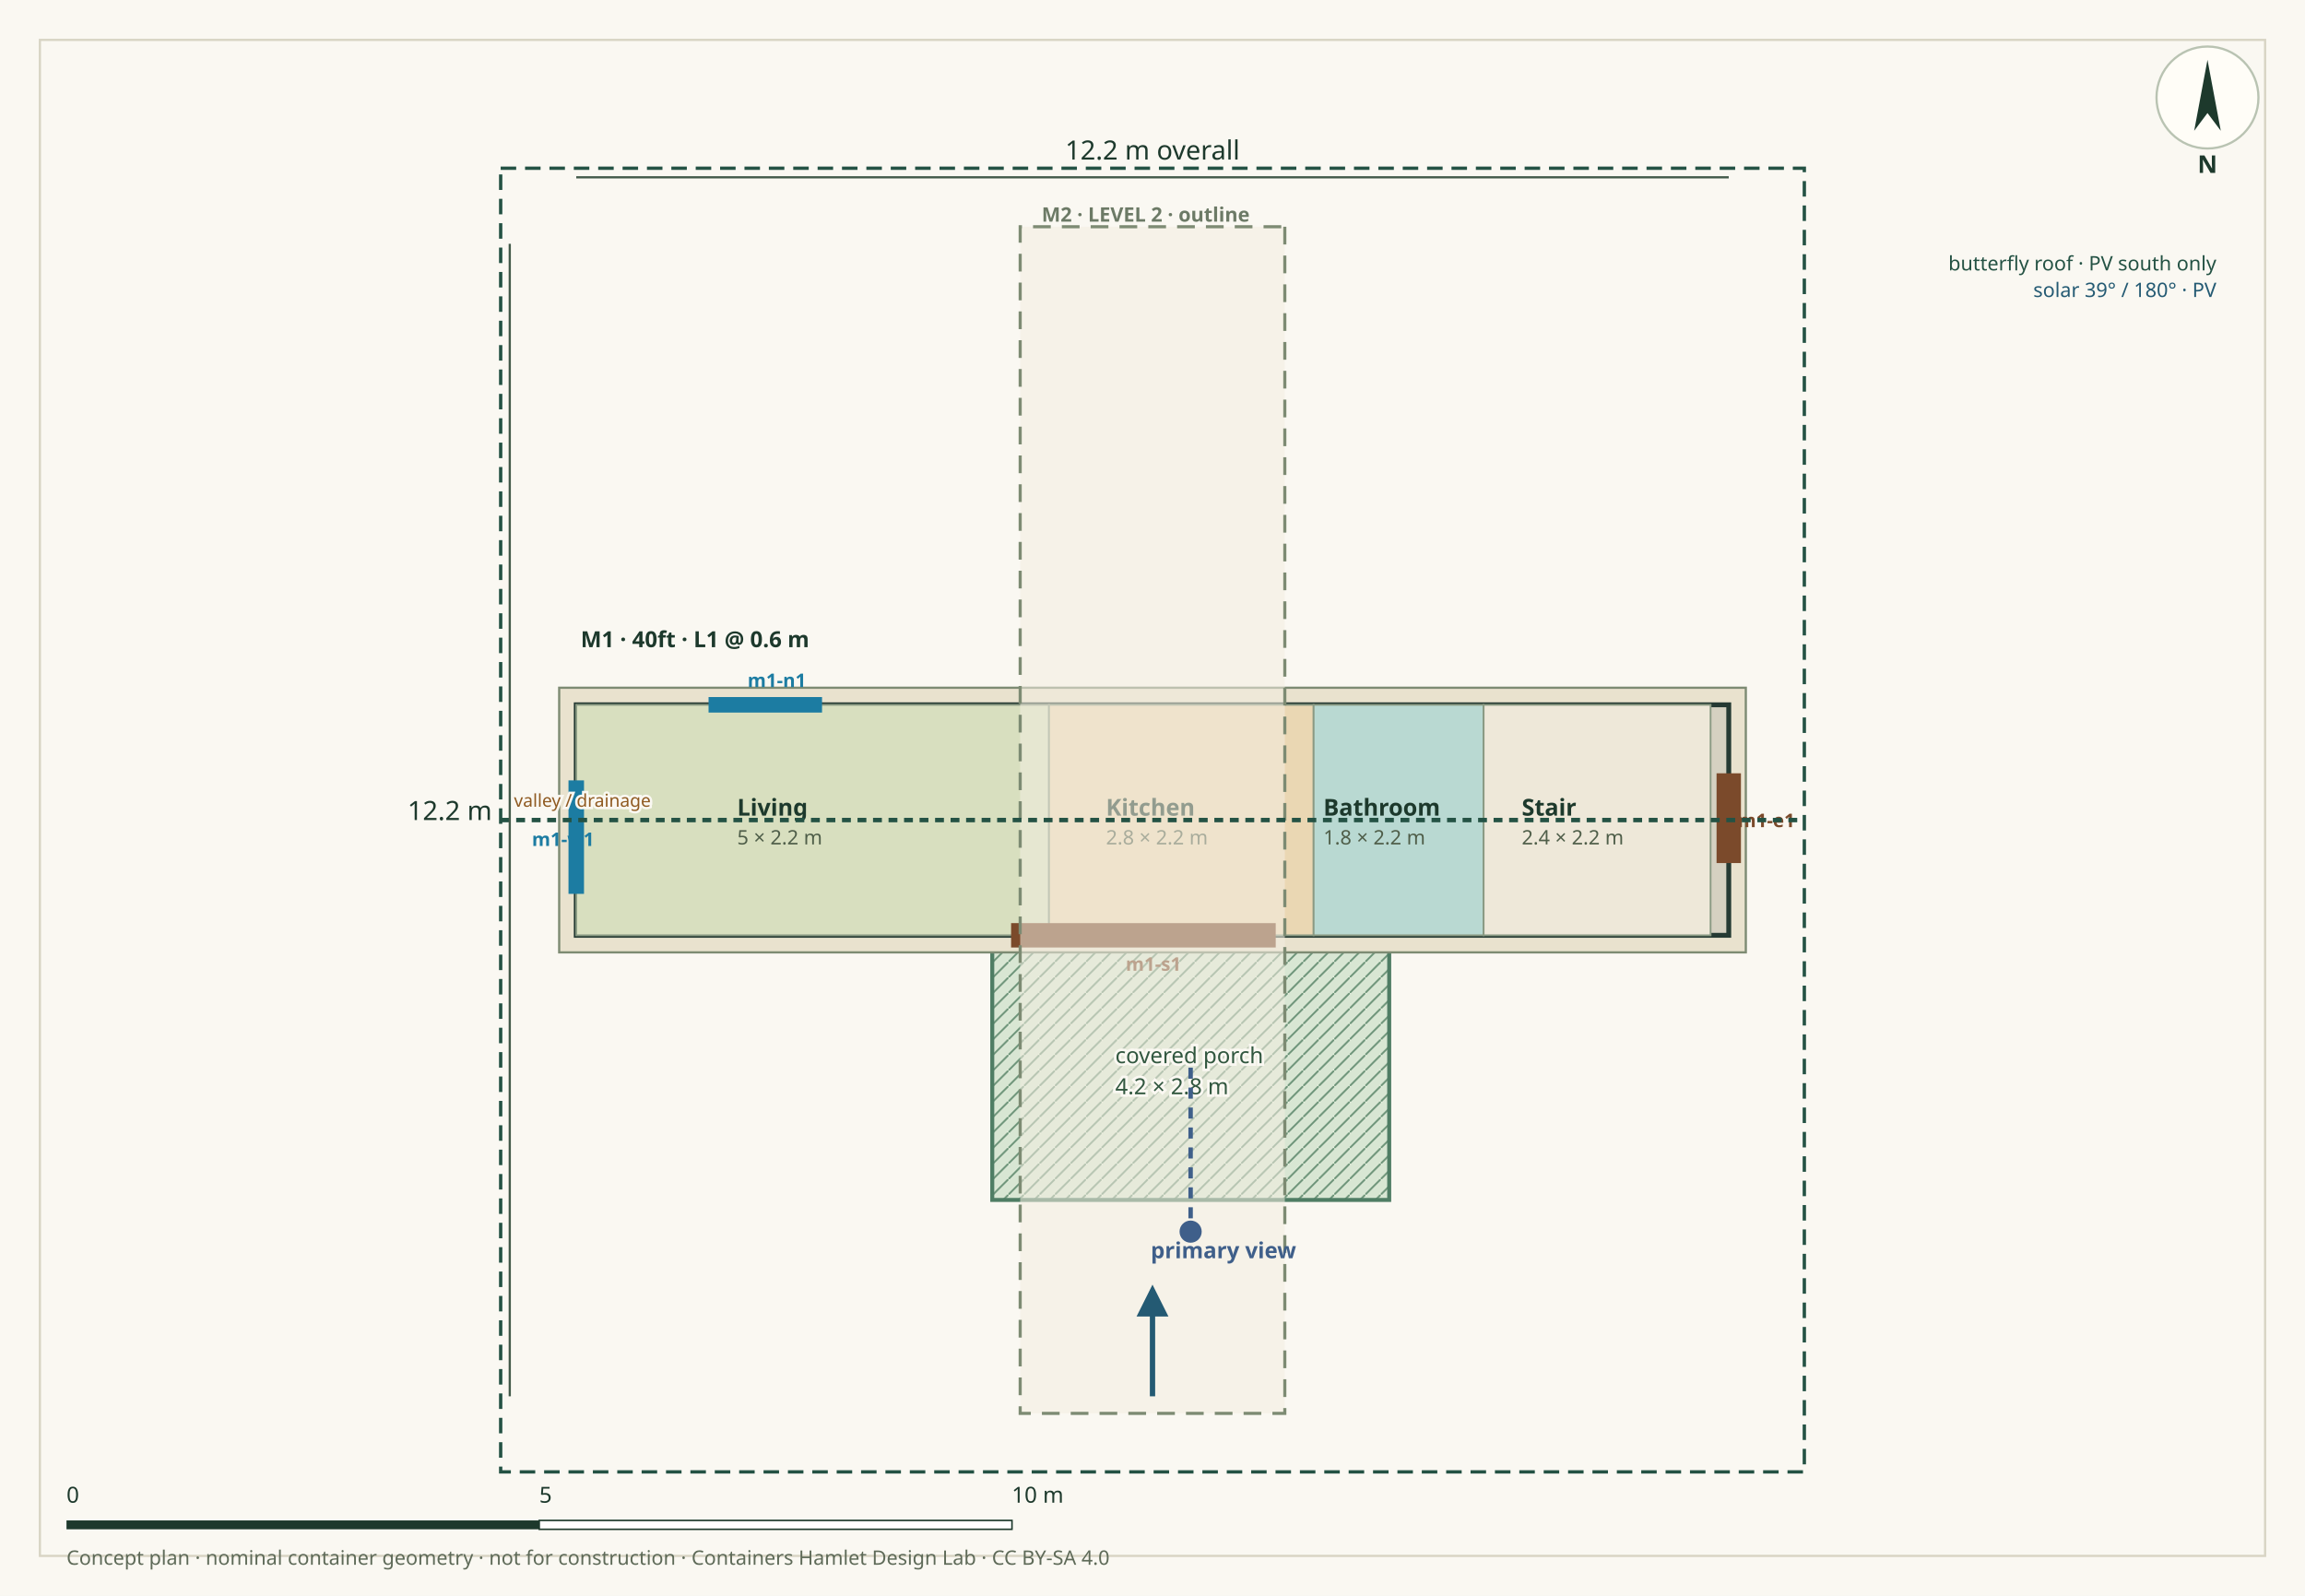
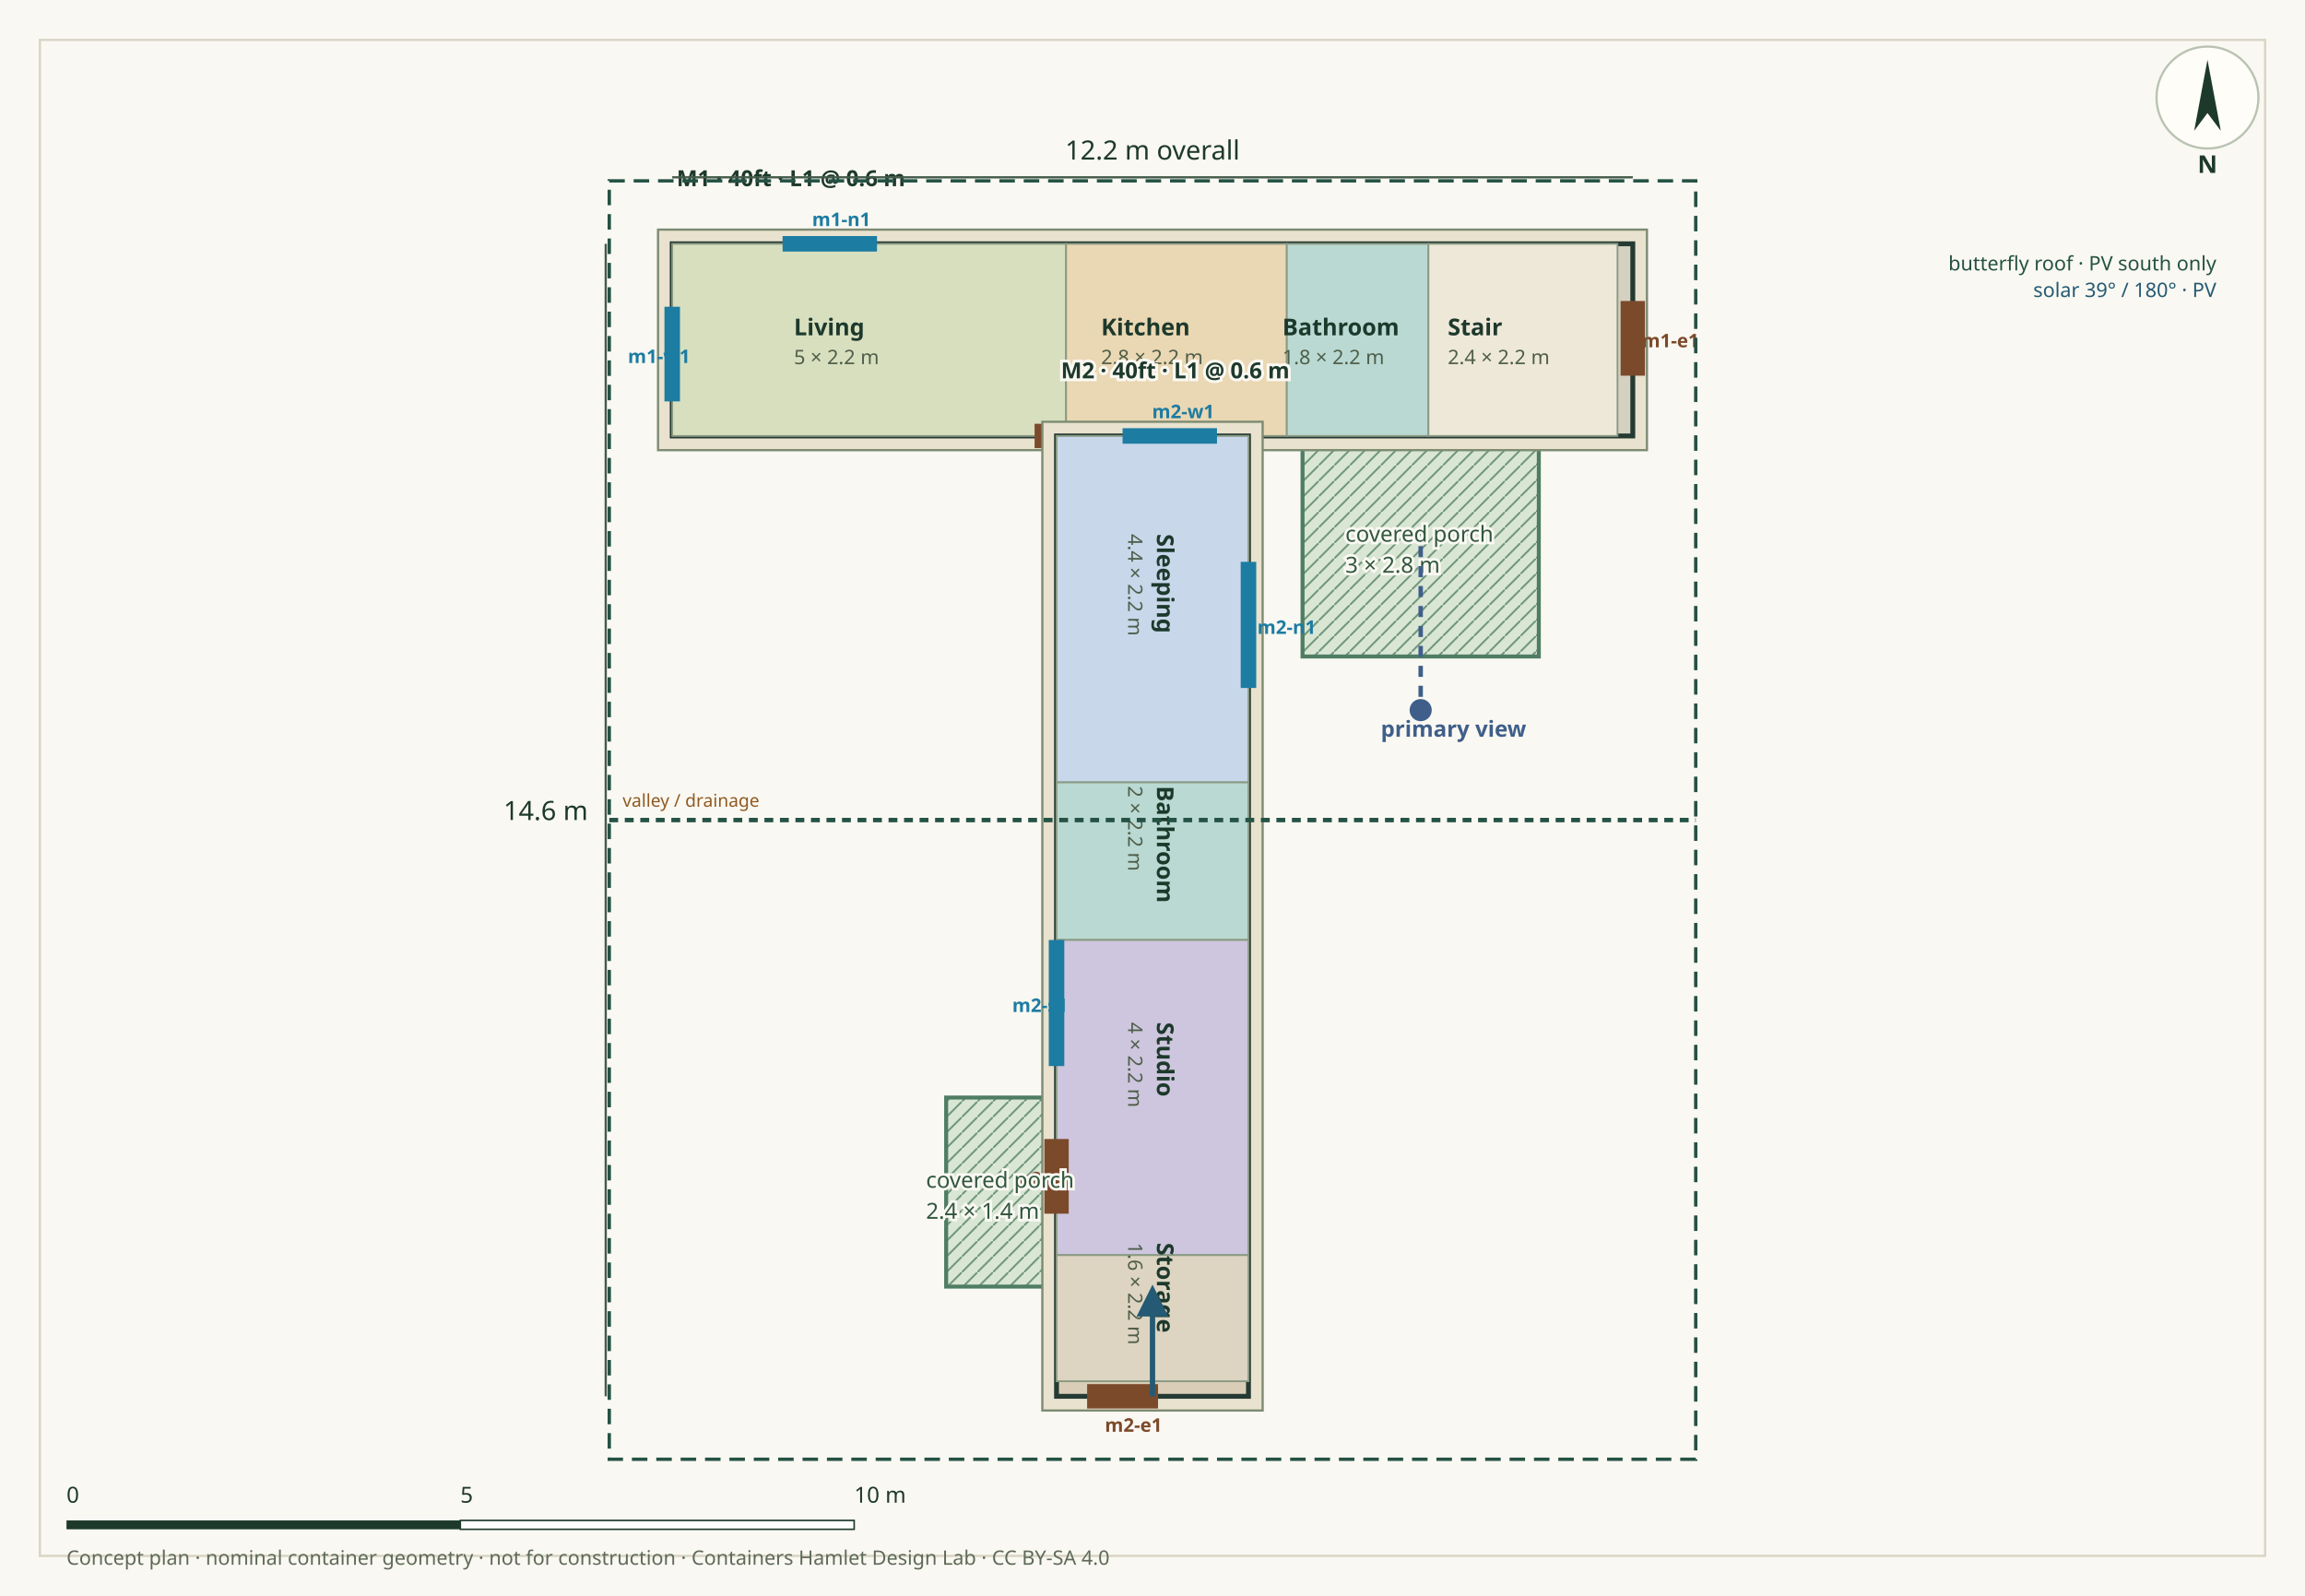
- <svg xmlns="http://www.w3.org/2000/svg" viewBox="0 0 1040 720" role="img" aria-labelledby="concept-hamlet-cross-stacked-retreat-plan-t concept-hamlet-cross-stacked-retreat-plan-d" data-plan-scale="42.7" data-plan-width="1040">
+ <svg xmlns="http://www.w3.org/2000/svg" viewBox="0 0 1040 720" role="img" aria-labelledby="concept-hamlet-cross-stacked-retreat-plan-t concept-hamlet-cross-stacked-retreat-plan-d" data-plan-scale="35.5" data-plan-width="1040">
  <defs>
    <marker id="concept-hamlet-cross-stacked-retreat-plan-arrow" markerWidth="6" markerHeight="6" refX="5" refY="3" orient="auto">
      <path d="M0 0L6 3L0 6Z" fill="#245a73" />
    </marker>
    <pattern id="concept-hamlet-cross-stacked-retreat-plan-porch" width="7" height="7" patternUnits="userSpaceOnUse">
      <rect width="7" height="7" fill="#d8e6d3" />
      <path d="M0 7L7 0" stroke="#6b9277" stroke-width="0.8" />
    </pattern>
    <pattern id="concept-hamlet-cross-stacked-retreat-plan-deck" width="9" height="5" patternUnits="userSpaceOnUse">
      <rect width="9" height="5" fill="#d9c3a1" />
      <path d="M0 2.5H9" stroke="#9a7750" stroke-width="0.7" />
    </pattern>
    <pattern id="concept-hamlet-cross-stacked-retreat-plan-link" width="6" height="6" patternUnits="userSpaceOnUse">
      <rect width="6" height="6" fill="#e4d7bf" />
      <path d="M0 6L6 0" stroke="#9a8765" stroke-width="0.7" />
    </pattern>
  </defs>
  <rect width="1040" height="720" fill="#faf8f2" />
  <rect x="18" y="18" width="1004" height="684" fill="none" stroke="#d8d4c4" stroke-width="1" />
-   <path d="M447.7 422L626.8 422L626.8 541.4L447.7 541.4Z" fill="url(#concept-hamlet-cross-stacked-retreat-plan-porch)" stroke="#4f7d64" stroke-width="1.8" />
-   <path d="M252.3 310.3L787.7 310.3L787.7 429.7L252.3 429.7Z" fill="#e9e2ce" stroke="#7d8b73" stroke-width="1" />
-   <path d="M260 318L780 318L780 422L260 422Z" fill="#7d8587" fill-opacity="0.18" stroke="#253a33" stroke-width="2.2" />
-   <path d="M260 318L473.3 318L473.3 422L260 422Z" fill="#d8dfbf" stroke="#8a9a83" stroke-width="0.8" />
-   <g transform="rotate(0 366.6 370)">
-     <text x="332.6" y="368" font-size="10.5" font-family="system-ui, sans-serif" fill="#1d392c" font-weight="700">Living</text>
-     <text x="332.6" y="381" font-size="9" font-family="system-ui, sans-serif" fill="#4f5e49">5 × 2.2 m</text>
+   <path d="M587.7 196.7L694.3 196.7L694.3 296.2L587.7 296.2Z" fill="url(#concept-hamlet-cross-stacked-retreat-plan-porch)" stroke="#4f7d64" stroke-width="1.8" />
+   <path d="M476.7 495.2L476.7 580.5L426.9 580.5L426.9 495.2Z" fill="url(#concept-hamlet-cross-stacked-retreat-plan-porch)" stroke="#4f7d64" stroke-width="1.8" />
+   <path d="M296.9 103.6L743.1 103.6L743.1 203.1L296.9 203.1Z" fill="#e9e2ce" stroke="#7d8b73" stroke-width="1" />
+   <path d="M303.3 110L736.7 110L736.7 196.7L303.3 196.7Z" fill="#7d8587" fill-opacity="0.18" stroke="#253a33" stroke-width="2.2" />
+   <path d="M303.3 110L481 110L481 196.7L303.3 196.7Z" fill="#d8dfbf" stroke="#8a9a83" stroke-width="0.8" />
+   <g transform="rotate(0 392.2 153.3)">
+     <text x="358.2" y="151.3" font-size="10.5" font-family="system-ui, sans-serif" fill="#1d392c" font-weight="700">Living</text>
+     <text x="358.2" y="164.3" font-size="9" font-family="system-ui, sans-serif" fill="#4f5e49">5 × 2.2 m</text>
  </g>
-   <path d="M473.3 318L592.7 318L592.7 422L473.3 422Z" fill="#ead7b3" stroke="#8a9a83" stroke-width="0.8" />
-   <g transform="rotate(0 533 370)">
-     <text x="499" y="368" font-size="10.5" font-family="system-ui, sans-serif" fill="#1d392c" font-weight="700">Kitchen</text>
-     <text x="499" y="381" font-size="9" font-family="system-ui, sans-serif" fill="#4f5e49">2.8 × 2.2 m</text>
+   <path d="M481 110L580.6 110L580.6 196.7L481 196.7Z" fill="#ead7b3" stroke="#8a9a83" stroke-width="0.8" />
+   <g transform="rotate(0 530.8 153.3)">
+     <text x="496.8" y="151.3" font-size="10.5" font-family="system-ui, sans-serif" fill="#1d392c" font-weight="700">Kitchen</text>
+     <text x="496.8" y="164.3" font-size="9" font-family="system-ui, sans-serif" fill="#4f5e49">2.8 × 2.2 m</text>
  </g>
-   <path d="M592.7 318L669.4 318L669.4 422L592.7 422Z" fill="#b9d9d2" stroke="#8a9a83" stroke-width="0.8" />
-   <g transform="rotate(0 631.1 370)">
-     <text x="597.1" y="368" font-size="10.5" font-family="system-ui, sans-serif" fill="#1d392c" font-weight="700">Bathroom</text>
-     <text x="597.1" y="381" font-size="9" font-family="system-ui, sans-serif" fill="#4f5e49">1.8 × 2.2 m</text>
+   <path d="M580.6 110L644.5 110L644.5 196.7L580.6 196.7Z" fill="#b9d9d2" stroke="#8a9a83" stroke-width="0.8" />
+   <g transform="rotate(0 612.6 153.3)">
+     <text x="578.6" y="151.3" font-size="10.5" font-family="system-ui, sans-serif" fill="#1d392c" font-weight="700">Bathroom</text>
+     <text x="578.6" y="164.3" font-size="9" font-family="system-ui, sans-serif" fill="#4f5e49">1.8 × 2.2 m</text>
  </g>
-   <path d="M669.4 318L771.8 318L771.8 422L669.4 422Z" fill="#eee8d9" stroke="#8a9a83" stroke-width="0.8" />
-   <g transform="rotate(0 720.6 370)">
-     <text x="686.6" y="368" font-size="10.5" font-family="system-ui, sans-serif" fill="#1d392c" font-weight="700">Stair</text>
-     <text x="686.6" y="381" font-size="9" font-family="system-ui, sans-serif" fill="#4f5e49">2.4 × 2.2 m</text>
+   <path d="M644.5 110L729.8 110L729.8 196.7L644.5 196.7Z" fill="#eee8d9" stroke="#8a9a83" stroke-width="0.8" />
+   <g transform="rotate(0 687.2 153.3)">
+     <text x="653.2" y="151.3" font-size="10.5" font-family="system-ui, sans-serif" fill="#1d392c" font-weight="700">Stair</text>
+     <text x="653.2" y="164.3" font-size="9" font-family="system-ui, sans-serif" fill="#4f5e49">2.4 × 2.2 m</text>
  </g>
-   <line x1="319.7" y1="318" x2="370.9" y2="318" stroke="#1c7ca2" stroke-width="7" stroke-linecap="butt" />
-   <text x="337.3" y="310" font-size="8.5" font-family="system-ui, sans-serif" fill="#1c7ca2" font-weight="700">m1-n1</text>
-   <line x1="456.2" y1="422" x2="575.6" y2="422" stroke="#7b4a2b" stroke-width="11" stroke-linecap="butt" />
-   <text x="507.9" y="438" font-size="8.5" font-family="system-ui, sans-serif" fill="#7b4a2b" font-weight="700">m1-s1</text>
-   <line x1="780" y1="348.9" x2="780" y2="389.4" stroke="#7b4a2b" stroke-width="11" stroke-linecap="butt" />
-   <text x="784" y="373.2" font-size="8.5" font-family="system-ui, sans-serif" fill="#7b4a2b" font-weight="700">m1-e1</text>
-   <line x1="260" y1="352.1" x2="260" y2="403.3" stroke="#1c7ca2" stroke-width="7" stroke-linecap="butt" />
-   <text x="240" y="381.7" font-size="8.5" font-family="system-ui, sans-serif" fill="#1c7ca2" font-weight="700">m1-w1</text>
-   <text x="262" y="292" font-size="10" font-family="system-ui, sans-serif" fill="#1d392c" font-weight="800" stroke="#faf8f2" stroke-width="2.6" paint-order="stroke">M1 · 40ft · L1 @ 0.6 m</text>
-   <path class="plan-module-hit" data-module-id="m1" d="M260 318L780 318L780 422L260 422Z" fill="transparent" pointer-events="all" tabindex="0" role="button" aria-pressed="false" aria-describedby="plan-keyboard-help" aria-label="Module m1, 40ft, level 1, base elevation 0.6 metres, at 0, 0 metres. Select, then drag or use arrow keys to move; R rotates." />
-   <path d="M579.7 102.3L579.7 637.7L460.3 637.7L460.3 102.3Z" fill="#f1ecdf" fill-opacity="0.55" stroke="#7d8b73" stroke-width="1.4" stroke-dasharray="8 5" />
-   <path class="plan-module-hit" data-module-id="m2" d="M572 110L572 630L468 630L468 110Z" fill="transparent" pointer-events="all" tabindex="0" role="button" aria-pressed="false" aria-describedby="plan-keyboard-help" aria-label="Module m2, 40ft, level 2, shown as a muted outline because another level is being edited." />
-   <text x="503.2" y="479.7" font-size="10" font-family="system-ui, sans-serif" fill="#31573f" stroke="#faf8f2" stroke-width="2.4" paint-order="stroke">covered porch</text>
-   <text x="503.2" y="493.7" font-size="10" font-family="system-ui, sans-serif" fill="#31573f" stroke="#faf8f2" stroke-width="2.4" paint-order="stroke">4.2 × 2.8 m</text>
-   <text x="470" y="100" font-size="9" font-family="system-ui, sans-serif" fill="#6c7a66" font-weight="700" stroke="#faf8f2" stroke-width="2.4" paint-order="stroke">M2 · LEVEL 2 · outline</text>
-   <path d="M225.9 75.9L814.1 75.9L814.1 664.1L225.9 664.1Z" fill="none" stroke="#245244" stroke-width="1.5" stroke-dasharray="7 4" />
-   <line x1="225.9" y1="370" x2="814.1" y2="370" stroke="#245244" stroke-width="2" stroke-dasharray="4 3" />
-   <text x="231.9" y="364" font-size="8" font-family="system-ui, sans-serif" fill="#8f5a21" stroke="#faf8f2" stroke-width="2.2" paint-order="stroke">valley / drainage</text>
+   <line x1="353.1" y1="110" x2="395.7" y2="110" stroke="#1c7ca2" stroke-width="7" stroke-linecap="butt" />
+   <text x="366.4" y="102" font-size="8.5" font-family="system-ui, sans-serif" fill="#1c7ca2" font-weight="700">m1-n1</text>
+   <line x1="466.8" y1="196.7" x2="566.3" y2="196.7" stroke="#7b4a2b" stroke-width="11" stroke-linecap="butt" />
+   <text x="508.6" y="212.7" font-size="8.5" font-family="system-ui, sans-serif" fill="#7b4a2b" font-weight="700">m1-s1</text>
+   <line x1="736.7" y1="135.8" x2="736.7" y2="169.5" stroke="#7b4a2b" stroke-width="11" stroke-linecap="butt" />
+   <text x="740.7" y="156.7" font-size="8.5" font-family="system-ui, sans-serif" fill="#7b4a2b" font-weight="700">m1-e1</text>
+   <line x1="303.3" y1="138.4" x2="303.3" y2="181.1" stroke="#1c7ca2" stroke-width="7" stroke-linecap="butt" />
+   <text x="283.3" y="163.8" font-size="8.5" font-family="system-ui, sans-serif" fill="#1c7ca2" font-weight="700">m1-w1</text>
+   <text x="305.3" y="84" font-size="10" font-family="system-ui, sans-serif" fill="#1d392c" font-weight="800" stroke="#faf8f2" stroke-width="2.6" paint-order="stroke">M1 · 40ft · L1 @ 0.6 m</text>
+   <path class="plan-module-hit" data-module-id="m1" d="M303.3 110L736.7 110L736.7 196.7L303.3 196.7Z" fill="transparent" pointer-events="all" tabindex="0" role="button" aria-pressed="false" aria-describedby="plan-keyboard-help" aria-label="Module m1, 40ft, level 1, base elevation 0.6 metres, at 0, 0 metres. Select, then drag or use arrow keys to move; R rotates." />
+   <path d="M569.7 190.3L569.7 636.4L470.3 636.4L470.3 190.3Z" fill="#e9e2ce" stroke="#7d8b73" stroke-width="1" />
+   <path d="M563.3 196.7L563.3 630L476.7 630L476.7 196.7Z" fill="#9a7350" fill-opacity="0.18" stroke="#253a33" stroke-width="2.2" />
+   <path d="M563.3 196.7L563.3 353L476.7 353L476.7 196.7Z" fill="#c8d7ea" stroke="#8a9a83" stroke-width="0.8" />
+   <g transform="rotate(90 520 274.9)">
+     <text x="486" y="272.9" font-size="10.5" font-family="system-ui, sans-serif" fill="#1d392c" font-weight="700">Sleeping</text>
+     <text x="486" y="285.9" font-size="9" font-family="system-ui, sans-serif" fill="#4f5e49">4.4 × 2.2 m</text>
+   </g>
+   <path d="M563.3 353L563.3 424.1L476.7 424.1L476.7 353Z" fill="#b9d9d2" stroke="#8a9a83" stroke-width="0.8" />
+   <g transform="rotate(90 520 388.6)">
+     <text x="486" y="386.6" font-size="10.5" font-family="system-ui, sans-serif" fill="#1d392c" font-weight="700">Bathroom</text>
+     <text x="486" y="399.6" font-size="9" font-family="system-ui, sans-serif" fill="#4f5e49">2 × 2.2 m</text>
+   </g>
+   <path d="M563.3 424.1L563.3 566.3L476.7 566.3L476.7 424.1Z" fill="#cdc6de" stroke="#8a9a83" stroke-width="0.8" />
+   <g transform="rotate(90 520 495.2)">
+     <text x="486" y="493.2" font-size="10.5" font-family="system-ui, sans-serif" fill="#1d392c" font-weight="700">Studio</text>
+     <text x="486" y="506.2" font-size="9" font-family="system-ui, sans-serif" fill="#4f5e49">4 × 2.2 m</text>
+   </g>
+   <path d="M563.3 566.3L563.3 623.2L476.7 623.2L476.7 566.3Z" fill="#ddd4c2" stroke="#8a9a83" stroke-width="0.8" />
+   <g transform="rotate(90 520 594.7)">
+     <text x="486" y="592.7" font-size="10.5" font-family="system-ui, sans-serif" fill="#1d392c" font-weight="700">Storage</text>
+     <text x="486" y="605.7" font-size="9" font-family="system-ui, sans-serif" fill="#4f5e49">1.6 × 2.2 m</text>
+   </g>
+   <line x1="563.3" y1="253.5" x2="563.3" y2="310.4" stroke="#1c7ca2" stroke-width="7" stroke-linecap="butt" />
+   <text x="567.3" y="286" font-size="8.5" font-family="system-ui, sans-serif" fill="#1c7ca2" font-weight="700">m2-n1</text>
+   <line x1="476.7" y1="424.1" x2="476.7" y2="481" stroke="#1c7ca2" stroke-width="7" stroke-linecap="butt" />
+   <text x="456.7" y="456.6" font-size="8.5" font-family="system-ui, sans-serif" fill="#1c7ca2" font-weight="700">m2-s1</text>
+   <line x1="522.5" y1="630" x2="490.5" y2="630" stroke="#7b4a2b" stroke-width="11" stroke-linecap="butt" />
+   <text x="498.5" y="646" font-size="8.5" font-family="system-ui, sans-serif" fill="#7b4a2b" font-weight="700">m2-e1</text>
+   <line x1="549.1" y1="196.7" x2="506.5" y2="196.7" stroke="#1c7ca2" stroke-width="7" stroke-linecap="butt" />
+   <text x="519.8" y="188.7" font-size="8.5" font-family="system-ui, sans-serif" fill="#1c7ca2" font-weight="700">m2-w1</text>
+   <line x1="476.7" y1="513.9" x2="476.7" y2="547.6" stroke="#7b4a2b" stroke-width="11" stroke-linecap="butt" />
+   <text x="456.7" y="534.8" font-size="8.5" font-family="system-ui, sans-serif" fill="#7b4a2b" font-weight="700">m2-s2</text>
+   <text x="478.7" y="170.7" font-size="10" font-family="system-ui, sans-serif" fill="#1d392c" font-weight="800" stroke="#faf8f2" stroke-width="2.6" paint-order="stroke">M2 · 40ft · L1 @ 0.6 m</text>
+   <path class="plan-module-hit" data-module-id="m2" d="M563.3 196.7L563.3 630L476.7 630L476.7 196.7Z" fill="transparent" pointer-events="all" tabindex="0" role="button" aria-pressed="false" aria-describedby="plan-keyboard-help" aria-label="Module m2, 40ft, level 1, base elevation 0.6 metres, at 0, 7.3 metres. Select, then drag or use arrow keys to move; R rotates." />
+   <text x="607" y="244.4" font-size="10" font-family="system-ui, sans-serif" fill="#31573f" stroke="#faf8f2" stroke-width="2.4" paint-order="stroke">covered porch</text>
+   <text x="607" y="258.4" font-size="10" font-family="system-ui, sans-serif" fill="#31573f" stroke="#faf8f2" stroke-width="2.4" paint-order="stroke">3 × 2.8 m</text>
+   <text x="417.8" y="535.9" font-size="10" font-family="system-ui, sans-serif" fill="#31573f" stroke="#faf8f2" stroke-width="2.4" paint-order="stroke">covered porch</text>
+   <text x="417.8" y="549.9" font-size="10" font-family="system-ui, sans-serif" fill="#31573f" stroke="#faf8f2" stroke-width="2.4" paint-order="stroke">2.4 × 1.4 m</text>
+   <path d="M274.9 81.6L765.1 81.6L765.1 658.4L274.9 658.4Z" fill="none" stroke="#245244" stroke-width="1.5" stroke-dasharray="7 4" />
+   <line x1="274.9" y1="370" x2="765.1" y2="370" stroke="#245244" stroke-width="2" stroke-dasharray="4 3" />
+   <text x="280.9" y="364" font-size="8" font-family="system-ui, sans-serif" fill="#8f5a21" stroke="#faf8f2" stroke-width="2.2" paint-order="stroke">valley / drainage</text>
  <line x1="520" y1="630" x2="520" y2="582" stroke="#245a73" stroke-width="2.4" marker-end="url(#concept-hamlet-cross-stacked-retreat-plan-arrow)" />
  <text x="1000" y="122" font-size="9" font-family="system-ui, sans-serif" text-anchor="end" fill="#245244" stroke="#faf8f2" stroke-width="2.4" paint-order="stroke">butterfly roof · PV south only</text>
  <text x="1000" y="134" font-size="9" font-family="system-ui, sans-serif" text-anchor="end" fill="#245a73" stroke="#faf8f2" stroke-width="2.4" paint-order="stroke">solar 39° / 180° · PV</text>
-   <line x1="260" y1="80" x2="780" y2="80" stroke="#435a4a" stroke-width="1" />
+   <line x1="303.3" y1="80" x2="736.7" y2="80" stroke="#435a4a" stroke-width="1" />
  <text x="520" y="72" text-anchor="middle" font-size="12" font-family="system-ui, sans-serif" fill="#1d392c">12.2 m overall</text>
-   <line x1="230" y1="110" x2="230" y2="630" stroke="#435a4a" stroke-width="1" />
-   <text x="222" y="370" font-size="12" font-family="system-ui, sans-serif" fill="#1d392c" text-anchor="end">12.2 m</text>
-   <line x1="537.2" y1="481.7" x2="537.2" y2="555.7" stroke="#3f5f8a" stroke-width="2" stroke-dasharray="5 4" />
-   <circle cx="537.2" cy="555.7" r="5" fill="#3f5f8a" />
-   <text x="519.2" y="567.7" font-size="10" font-family="system-ui, sans-serif" fill="#3f5f8a" font-weight="700">primary view</text>
+   <line x1="273.3" y1="110" x2="273.3" y2="630" stroke="#435a4a" stroke-width="1" />
+   <text x="265.3" y="370" font-size="12" font-family="system-ui, sans-serif" fill="#1d392c" text-anchor="end">14.6 m</text>
+   <line x1="641" y1="246.4" x2="641" y2="320.4" stroke="#3f5f8a" stroke-width="2" stroke-dasharray="5 4" />
+   <circle cx="641" cy="320.4" r="5" fill="#3f5f8a" />
+   <text x="623" y="332.4" font-size="10" font-family="system-ui, sans-serif" fill="#3f5f8a" font-weight="700">primary view</text>
  <g aria-hidden="true">
    <circle cx="996" cy="44" r="23" fill="#fffdf7" stroke="#b9c3b2" />
    <path d="M996 27l6 32l-6 -8l-6 8z" fill="#1d392c" />
    <text x="996" y="78" text-anchor="middle" font-size="11" font-weight="700" font-family="system-ui, sans-serif" fill="#1d392c">N</text>
  </g>
  <g font-family="system-ui, sans-serif" font-size="10" fill="#1d392c">
-     <rect x="30" y="686" width="213.3" height="4" fill="#1d392c" />
-     <rect x="243.3" y="686" width="213.3" height="4" fill="#fff" stroke="#1d392c" stroke-width="0.7" />
+     <rect x="30" y="686" width="177.7" height="4" fill="#1d392c" />
+     <rect x="207.7" y="686" width="177.7" height="4" fill="#fff" stroke="#1d392c" stroke-width="0.7" />
    <text x="30" y="678">0</text>
-     <text x="243.3" y="678">5</text>
-     <text x="456.5" y="678">10 m</text>
+     <text x="207.7" y="678">5</text>
+     <text x="385.4" y="678">10 m</text>
  </g>
  <text x="30" y="706" font-family="system-ui, sans-serif" font-size="9" fill="#5e6a58">Concept plan · nominal container geometry · not for construction · Containers Hamlet Design Lab · CC BY-SA 4.0</text>
</svg>
